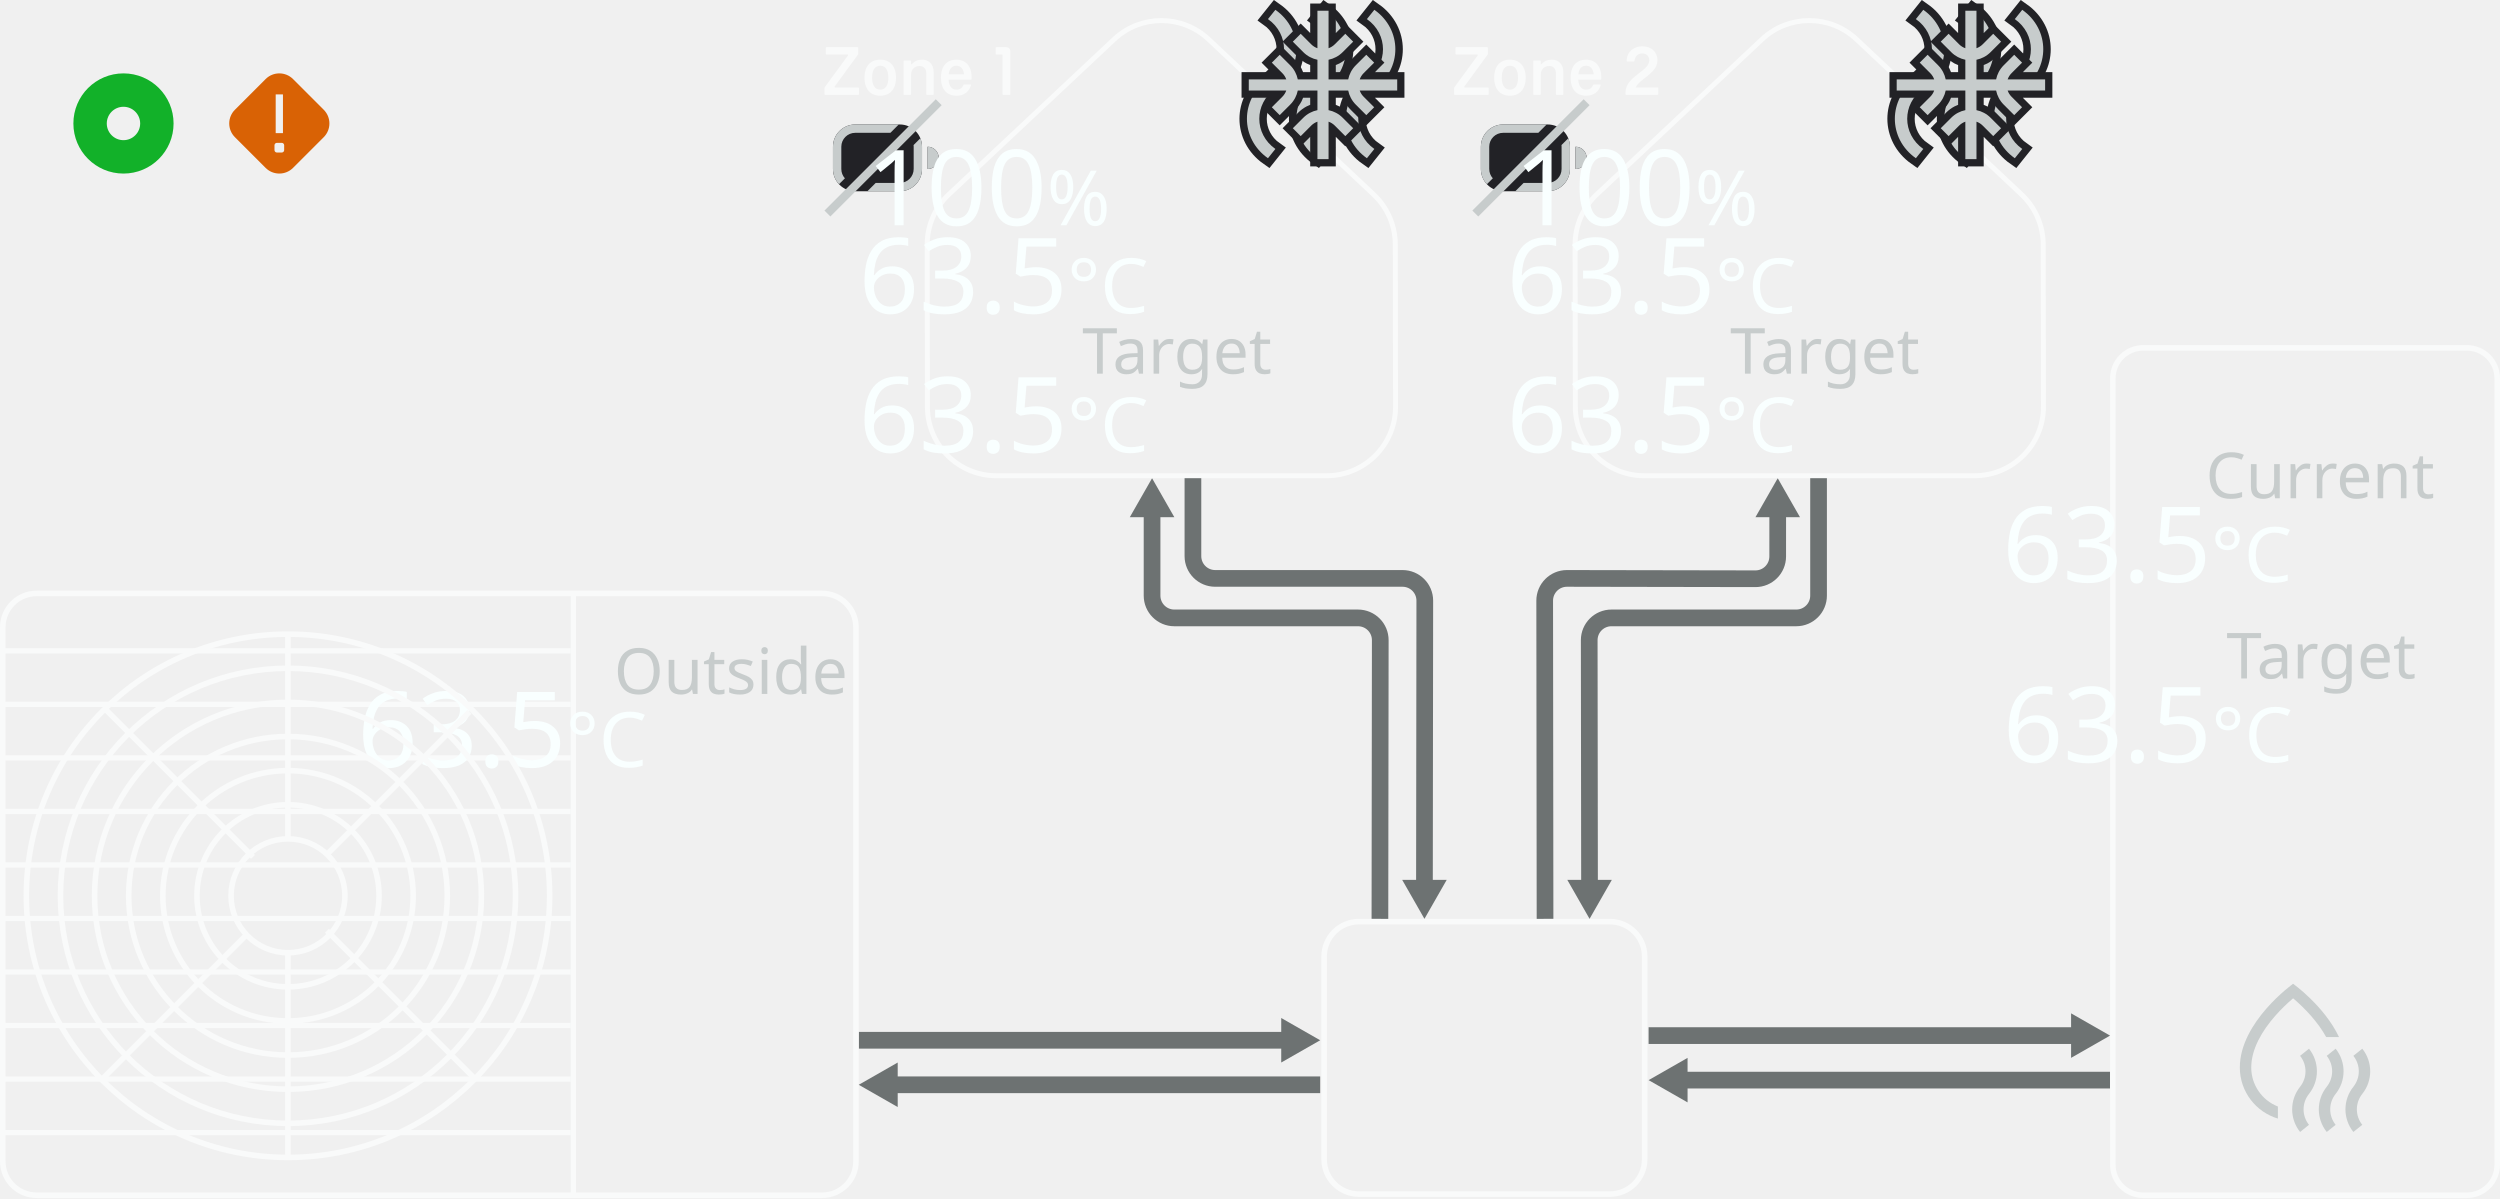
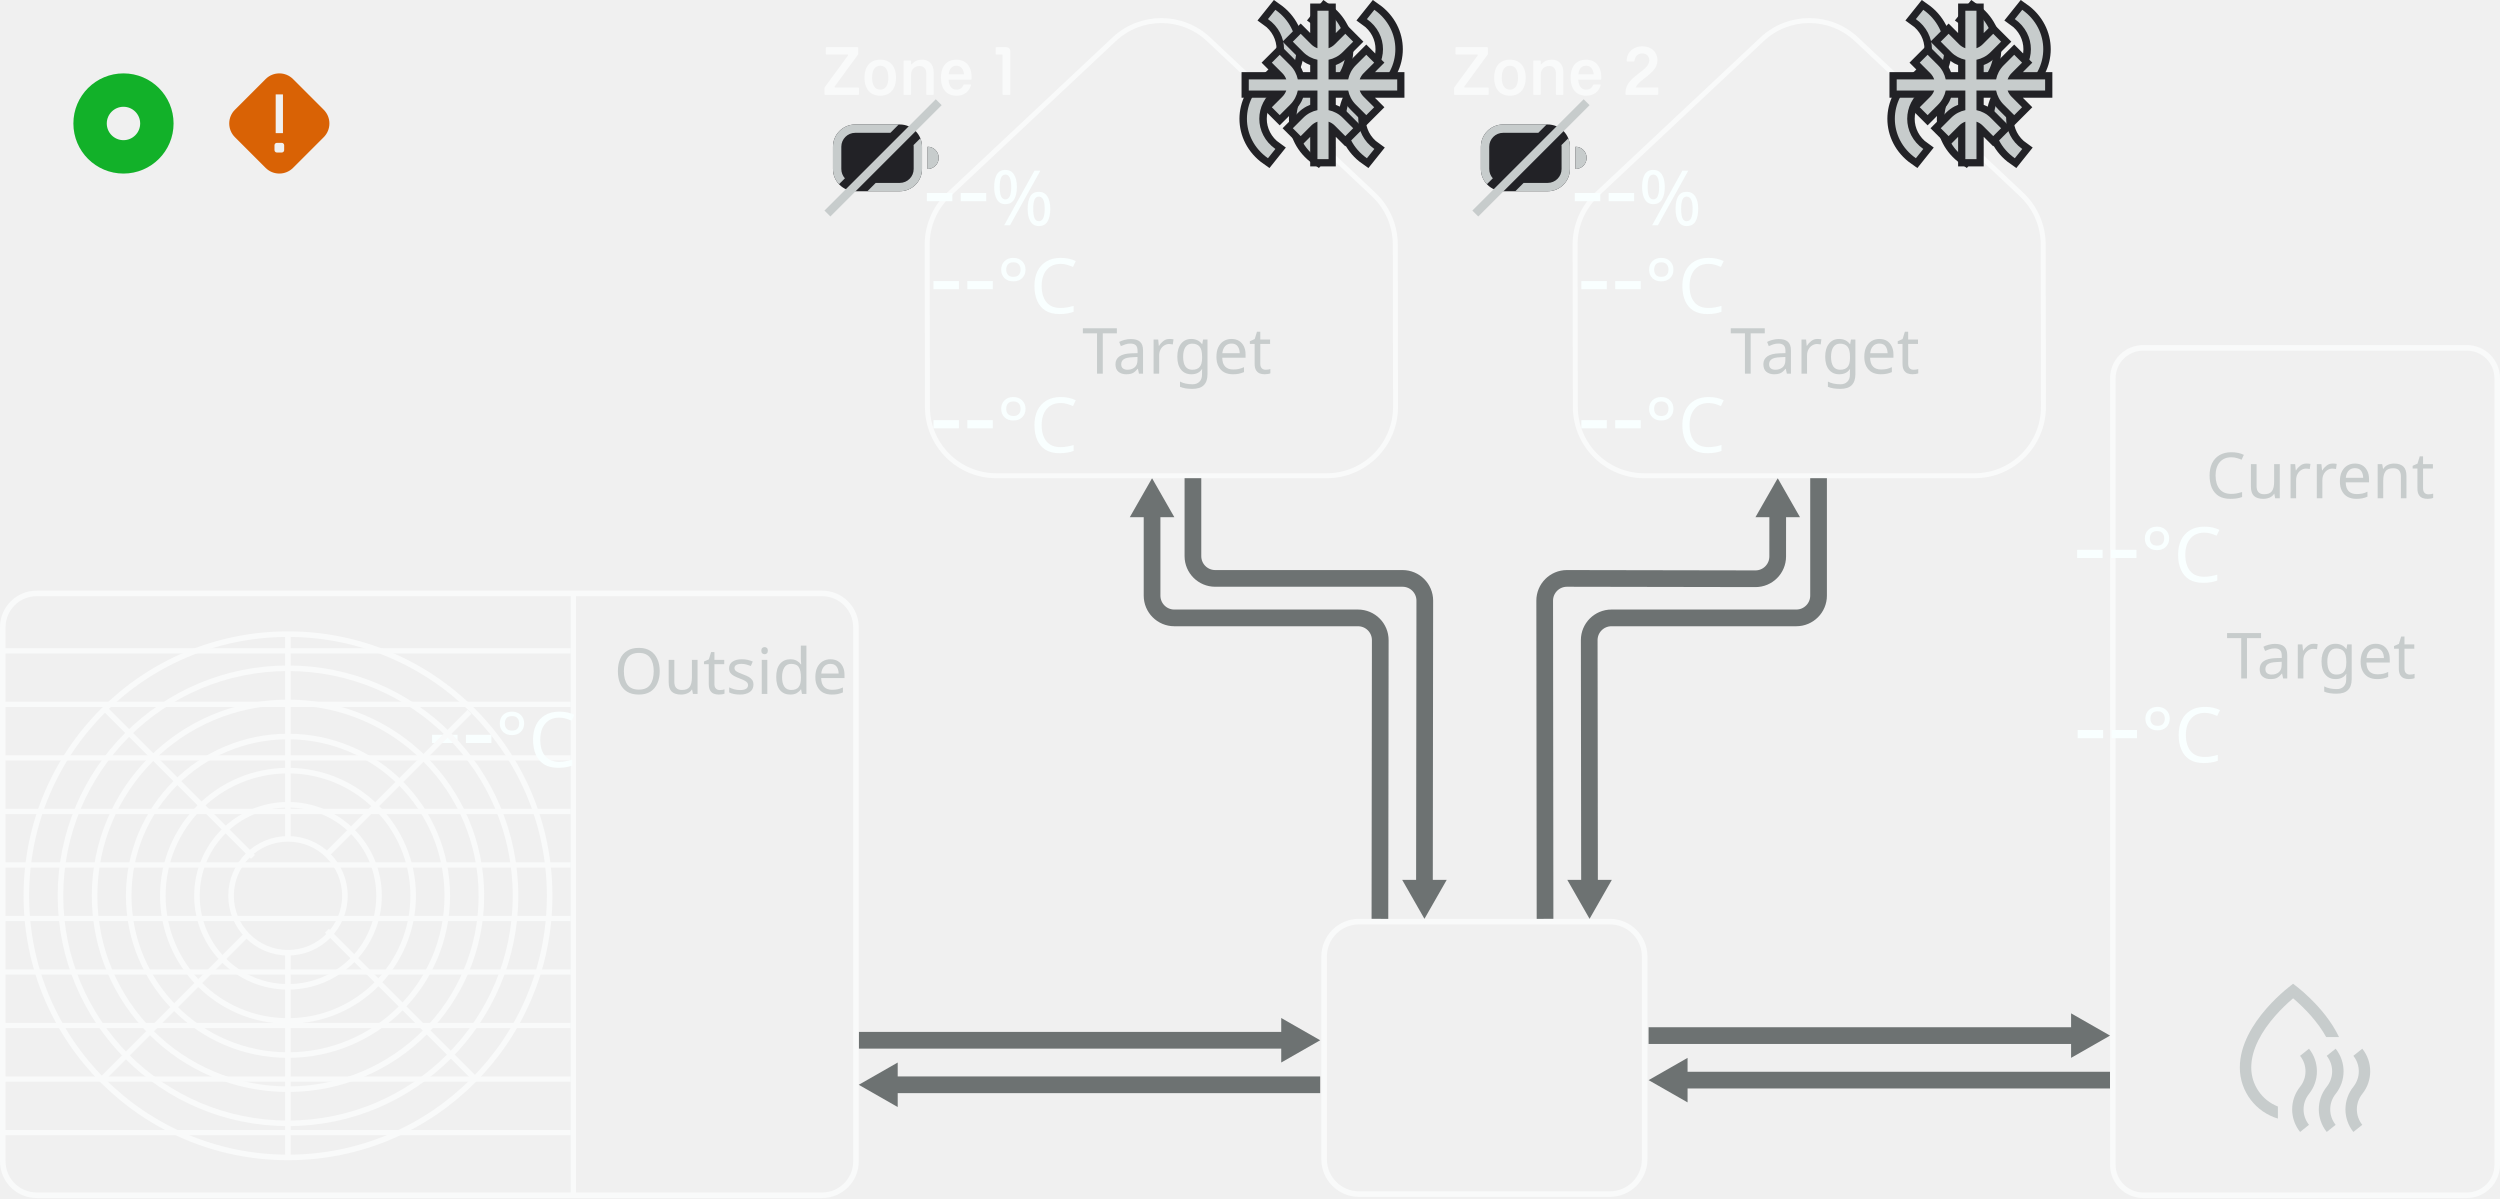
<svg xmlns="http://www.w3.org/2000/svg" xml:space="preserve" id="svg2281" version="1.1" fill="none" viewBox="0 0 449.158 215.243" height="215.243" width="449.158">
  <rect x="237.897" y="165.582" width="57.588" height="48.954" rx="6.263" stroke="#f9fafa" id="rect2171" style="stroke-width:1;stroke-dasharray:none" />
  <mask id="path-82-inside-1_2379_2885" fill="#ffffff">
    <path d="m 505.045,189.727 8.727,-5.038 v 10.077 z" id="path2195" />
    <path d="M 504.993,189.727 499.954,181 h 10.078 z" id="path2197" />
    <path d="m 504.993,189.727 5.039,8.728 h -10.077 z" id="path2199" />
  </mask>
  <mask id="path-88-inside-2_2379_2885" fill="#ffffff">
    <path d="m 660.045,189.727 8.727,-5.038 v 10.077 z" id="path2214" />
    <path d="M 659.993,189.727 654.954,181 h 10.078 z" id="path2216" />
    <path d="m 659.993,189.727 5.039,8.728 h -10.077 z" id="path2218" />
  </mask>
  <defs id="defs2279" />
  <g id="g9968">
    <path d="m 247.921,165.08 0.062,-50.066 c 0.003,-2.209 -1.791,-4 -4,-4 h -33 c -2.209,0 -4,-1.79 -4,-4 V 92.259" stroke="#b63a3a" stroke-width="3" id="path2031-4-3" style="stroke:#6d7272;stroke-opacity:1" />
    <path d="m 206.984,85.918 4,7 h -8 z" fill="#b63a3a" id="path2103-2-4" style="fill:#6d7272;fill-opacity:1" />
  </g>
  <g id="g9980">
    <path d="m 319.391,91.928 -0.004,8.052 c -10e-4,2.209 -1.791,4.004 -4,4 l -33.863,-0.062 c -2.209,-0.004 -4.002,1.791 -4,4 l 0.062,57.162" stroke="#eb7f00" stroke-width="3" id="path2033-8-6-4" style="stroke:#6d7272;stroke-opacity:1" />
    <path d="m 319.391,85.918 4,7 h -8 z" fill="#b63a3a" id="path2103-2-4-2" style="fill:#6d7272;fill-opacity:1" />
  </g>
  <g id="g9960">
    <path d="m 237.189,186.897 -7,4 v -8 z" fill="#b63a3a" id="path2103-2" style="stroke:none;fill:#6d7272;fill-opacity:1" />
    <path d="m 154.285,186.897 h 76.18" stroke="#b63a3a" stroke-width="3.005" id="path2031-1" style="stroke:#6d7272;stroke-opacity:1" />
  </g>
  <g id="g9984">
    <path d="m 379.097,186.059 -7,4 v -8 z" fill="#b63a3a" id="path2103-2-6" style="fill:#6d7272;fill-opacity:1" />
    <path d="m 296.193,186.059 h 76.18" stroke="#b63a3a" stroke-width="3.005" id="path2031-1-5" style="stroke:#6d7272;stroke-opacity:1" />
  </g>
  <g id="g9988">
    <path d="m 379.097,194.059 h -76.404" stroke="#eb7f00" stroke-width="3" id="path2033-2-8" style="stroke:#6d7272;stroke-opacity:1" />
    <path d="m 296.193,194.059 7,-4 v 8 z" fill="#eb7f00" id="path2099-7-6" style="fill:#6d7272;fill-opacity:1" />
  </g>
  <g id="g9891">
    <rect x="379.597" y="62.498" width="69.061" height="152.245" rx="5.462" stroke="#f9fafa" id="rect2109-1" style="stroke-width:1;stroke-dasharray:none" />
    <g style="fill:#c7cccc;fill-opacity:1;stroke-width:1;stroke-dasharray:none" id="g11642-0" transform="matrix(1.367733,0,0,1.367733,395.5758,172.6416)">
      <path d="M 16.343,10 C 15.798,9.011 15.106,8.078 14.371,7.238 13.555,6.305 12.735,5.543 12.118,5.014 12.077,4.979 12.038,4.946 12,4.914 11.962,4.946 11.923,4.979 11.882,5.014 11.265,5.543 10.445,6.305 9.629,7.238 7.951,9.155 6.5,11.555 6.5,14 c 0,2.332 1.451,4.325 3.5,5.125 v 1.585 C 7.109,19.85 5,17.171 5,14 5,8 12,3 12,3 c 0,0 4.105,2.932 6.028,7 z" fill="#222226" id="path11624-8" style="fill:#c7cccc;fill-opacity:1;stroke-width:1;stroke-dasharray:none" />
      <path fill-rule="evenodd" clip-rule="evenodd" d="m 17.586,17.468 c -0.95,1.188 -0.95,2.875 0,4.063 l -1.171,0.937 c -1.388,-1.736 -1.388,-4.202 0,-5.937 0.95,-1.188 0.95,-2.875 0,-4.063 l 1.171,-0.937 c 1.388,1.736 1.388,4.202 0,5.937 z" fill="#222226" id="path11626-7" style="fill:#c7cccc;fill-opacity:1;stroke-width:1;stroke-dasharray:none" />
      <path fill-rule="evenodd" clip-rule="evenodd" d="m 21.086,17.468 c -0.95,1.188 -0.95,2.875 0,4.063 l -1.171,0.937 c -1.388,-1.736 -1.388,-4.202 0,-5.937 0.95,-1.188 0.95,-2.875 0,-4.063 l 1.171,-0.937 c 1.388,1.736 1.388,4.202 0,5.937 z" fill="#222226" id="path11628-3" style="fill:#c7cccc;fill-opacity:1;stroke-width:1;stroke-dasharray:none" />
      <path fill-rule="evenodd" clip-rule="evenodd" d="m 14.086,17.468 c -0.95,1.188 -0.95,2.875 0,4.063 l -1.171,0.937 c -1.388,-1.736 -1.388,-4.202 0,-5.937 0.95,-1.188 0.95,-2.875 0,-4.063 l 1.171,-0.937 c 1.388,1.736 1.388,4.202 0,5.937 z" fill="#222226" id="path11630-4" style="fill:#c7cccc;fill-opacity:1;stroke-width:1;stroke-dasharray:none" />
    </g>
    <text xml:space="preserve" style="font-size:18.897px;font-family:Calibri;-inkscape-font-specification:Calibri;fill:#f9ffff;fill-opacity:1;stroke:none;stroke-width:0.644;stroke-opacity:0.547" x="413.14" y="104.576" id="text2409">
-       <tspan id="tspan2407" x="415.276" y="104.576" style="text-align:center;text-anchor:middle;fill:#f9ffff;fill-opacity:1;stroke-width:0.644">63.5<tspan style="font-size:13.743px;text-align:center;text-anchor:middle;fill:#f9ffff;fill-opacity:1;stroke-width:0.644" id="tspan4379">°C</tspan>
+       <tspan id="tspan2407" x="415.276" y="104.576" style="text-align:center;text-anchor:middle;fill:#f9ffff;fill-opacity:1;stroke-width:0.644">--<tspan style="font-size:13.743px;text-align:center;text-anchor:middle;fill:#f9ffff;fill-opacity:1;stroke-width:0.644" id="tspan4379">°C</tspan>
      </tspan>
    </text>
    <text xml:space="preserve" style="font-size:11.425px;font-family:Calibri;-inkscape-font-specification:Calibri;fill:#c7cccc;fill-opacity:1;stroke:none;stroke-width:0.575;stroke-opacity:0.547" x="396.277" y="89.519" id="text2409-5">
      <tspan id="tspan2407-6" x="396.277" y="89.519" style="font-size:11.425px;fill:#c7cccc;fill-opacity:1;stroke-width:0.575">Current</tspan>
    </text>
    <text xml:space="preserve" style="font-size:18.897px;font-family:Calibri;-inkscape-font-specification:Calibri;fill:#f9ffff;fill-opacity:1;stroke:none;stroke-width:0.644;stroke-opacity:0.547" x="413.241" y="136.953" id="text2409-50">
-       <tspan id="tspan2407-0" x="415.377" y="136.953" style="text-align:center;text-anchor:middle;fill:#f9ffff;fill-opacity:1;stroke-width:0.644">63.5<tspan style="font-size:13.743px;text-align:center;text-anchor:middle;fill:#f9ffff;fill-opacity:1;stroke-width:0.644" id="tspan4379-5">°C</tspan>
+       <tspan id="tspan2407-0" x="415.377" y="136.953" style="text-align:center;text-anchor:middle;fill:#f9ffff;fill-opacity:1;stroke-width:0.644">--<tspan style="font-size:13.743px;text-align:center;text-anchor:middle;fill:#f9ffff;fill-opacity:1;stroke-width:0.644" id="tspan4379-5">°C</tspan>
      </tspan>
    </text>
    <text xml:space="preserve" style="font-size:11.425px;font-family:Calibri;-inkscape-font-specification:Calibri;fill:#c7cccc;fill-opacity:1;stroke:none;stroke-width:0.575;stroke-opacity:0.547" x="400.013" y="121.895" id="text2409-5-1">
      <tspan id="tspan2407-6-7" x="400.013" y="121.895" style="font-size:11.425px;fill:#c7cccc;fill-opacity:1;stroke-width:0.575">Target</tspan>
    </text>
  </g>
  <g id="g9595">
    <path d="m 148.244,17.041 c -0.084,0 -0.12,-0.036 -0.12,-0.12 v -1.092 c 0,-0.06 0.012,-0.096 0.048,-0.156 l 4.176,-5.7 c 0.06,-0.084 0.024,-0.18 -0.084,-0.18 h -3.768 c -0.084,0 -0.132,-0.048 -0.132,-0.132 v -1.068 c 0,-0.084 0.048,-0.12 0.132,-0.12 h 5.556 c 0.084,0 0.132,0.036 0.132,0.12 v 1.092 c 0,0.06 -0.012,0.096 -0.06,0.156 l -4.164,5.7 c -0.06,0.084 -0.012,0.18 0.084,0.18 h 4.152 c 0.084,0 0.132,0.048 0.132,0.132 v 1.068 c 0,0.084 -0.048,0.12 -0.132,0.12 z m 9.906,0.156 c -1.704,0 -2.832,-1.116 -2.832,-3.24 0,-2.124 1.128,-3.24 2.832,-3.24 1.68,0 2.832,1.116 2.832,3.24 0,2.124 -1.152,3.24 -2.832,3.24 z m -1.464,-3.24 c 0,1.404 0.54,2.148 1.464,2.148 0.924,0 1.452,-0.744 1.452,-2.148 0,-1.416 -0.528,-2.148 -1.452,-2.148 -0.924,0 -1.464,0.732 -1.464,2.148 z m 5.768,3.084 c -0.072,0 -0.108,-0.036 -0.108,-0.12 v -5.94 c 0,-0.072 0.036,-0.108 0.108,-0.108 h 1.104 c 0.084,0 0.132,0.036 0.132,0.108 v 0.504 c 0,0.072 0.084,0.108 0.156,0.024 0.444,-0.516 1.068,-0.792 1.824,-0.792 1.14,0 2.076,0.732 2.076,2.28 v 3.924 c 0,0.084 -0.036,0.12 -0.108,0.12 h -1.116 c -0.06,0 -0.108,-0.036 -0.108,-0.12 v -3.732 c 0,-0.912 -0.516,-1.332 -1.236,-1.332 -0.804,0 -1.488,0.588 -1.488,1.512 v 3.552 c 0,0.084 -0.048,0.12 -0.132,0.12 z m 9.383,0.156 c -1.668,0 -2.784,-1.092 -2.784,-3.24 0,-2.16 1.116,-3.24 2.796,-3.24 1.404,0 2.82,0.9 2.712,3.468 0,0.084 -0.036,0.132 -0.12,0.132 h -4.02 c 0.084,1.188 0.576,1.788 1.428,1.788 0.696,0 1.056,-0.372 1.236,-0.816 0.024,-0.072 0.072,-0.108 0.144,-0.108 h 1.116 c 0.084,0 0.132,0.048 0.108,0.12 -0.324,1.104 -1.152,1.896 -2.616,1.896 z m -1.392,-3.84 h 2.76 c -0.12,-1.02 -0.612,-1.548 -1.356,-1.548 -0.804,0 -1.284,0.504 -1.404,1.548 z m 9.799,3.684 c -0.084,0 -0.12,-0.036 -0.12,-0.12 V 9.925 c 0,-0.084 -0.036,-0.132 -0.12,-0.132 h -0.984 c -0.084,0 -0.132,-0.048 -0.132,-0.132 v -1.068 c 0,-0.084 0.048,-0.12 0.132,-0.12 h 1.716 c 0.492,0 0.78,0.276 0.78,0.792 v 7.656 c 0,0.084 -0.048,0.12 -0.12,0.12 z" fill="#f9fafa" id="path2029" />
    <path style="fill:none;fill-opacity:1;stroke:#f9fafa;stroke-width:0.892;stroke-dasharray:none;stroke-opacity:1" d="m 250.728,73.072 -0.044,-29.136 c -0.005,-3.409 -1.416,-6.665 -3.9,-9.001 L 217.137,7.058 c -4.763,-4.478 -12.186,-4.482 -16.954,-0.008 L 170.489,34.914 c -2.499,2.344 -3.914,5.621 -3.909,9.047 l 0.045,29.149 c 0.011,6.83 5.551,12.362 12.381,12.362 h 59.341 c 6.845,0 12.392,-5.555 12.381,-12.4 z" id="path21454-0" />
    <g id="g30748" transform="translate(-481.8461,-72.6378)">
      <path style="fill:#222226;fill-opacity:1" d="m 20,14 c 1.105,0 2,-0.895 2,-2 0,-1.105 -0.895,-2 -2,-2 z" id="path8385-2-2-1-0-4" transform="translate(628.5,89.00003)" />
      <path style="fill:#222226;fill-opacity:1" d="M 7,6 C 4.791,6 3,7.791 3,10 v 4 c 0,2.209 1.791,4 4,4 h 8 c 2.209,0 4,-1.791 4,-4 V 10 C 19,7.791 17.209,6 15,6 Z m 8,1.5 H 7 C 5.619,7.5 4.5,8.619 4.5,10 v 4 c 0,1.381 1.119,2.5 2.5,2.5 h 8 c 1.381,0 2.5,-1.119 2.5,-2.5 V 10 C 17.5,8.619 16.381,7.5 15,7.5 Z" id="path8383-2-5-3-7-8" transform="translate(628.5,89.00003)" />
      <path d="M 637.682,107 H 643.5 c 2.209,0 4,-1.791 4,-4 v -4 c 0,-0.538 -0.106,-1.051 -0.299,-1.519 l -1.219,1.219 C 645.994,98.798 646,98.898 646,99 v 4 c 0,1.381 -1.119,2.5 -2.5,2.5 h -4.318 z" fill="#222226" id="path8521-8" style="fill:#c7cccc;fill-opacity:1" />
      <path d="m 641.818,96.5 h -6.318 c -1.381,0 -2.5,1.119 -2.5,2.5 v 4 c 0,0.644 0.244,1.231 0.644,1.674 l -1.062,1.062 c -0.671,-0.715 -1.082,-1.678 -1.082,-2.736 v -4 c 0,-2.209 1.791,-4 4,-4 h 7.818 z" fill="#222226" id="path8523-8" style="fill:#c7cccc;fill-opacity:1" />
      <path d="m 650.5,101 c 0,1.105 -0.895,2 -2,2 v -4 c 1.105,0 2,0.895 2,2 z" fill="#222226" id="path8525-7" style="fill:#c7cccc;fill-opacity:1" />
      <path fill-rule="evenodd" clip-rule="evenodd" d="m 629.97,110.47 20,-20 1.061,1.061 -20,20 z" fill="#222226" id="path8527-2" style="fill:#c7cccc;fill-opacity:1" />
    </g>
    <text xml:space="preserve" style="font-size:18.897px;font-family:Calibri;-inkscape-font-specification:Calibri;fill:#f9ffff;fill-opacity:1;stroke:none;stroke-width:0.644;stroke-opacity:0.547" x="207.667" y="81.285" id="text2409-1">
-       <tspan id="tspan2407-7" x="209.803" y="81.285" style="text-align:center;text-anchor:middle;fill:#f9ffff;fill-opacity:1;stroke-width:0.644">63.5<tspan style="font-size:13.743px;text-align:center;text-anchor:middle;fill:#f9ffff;fill-opacity:1;stroke-width:0.644" id="tspan4379-4">°C</tspan>
+       <tspan id="tspan2407-7" x="209.803" y="81.285" style="text-align:center;text-anchor:middle;fill:#f9ffff;fill-opacity:1;stroke-width:0.644">--<tspan style="font-size:13.743px;text-align:center;text-anchor:middle;fill:#f9ffff;fill-opacity:1;stroke-width:0.644" id="tspan4379-4">°C</tspan>
      </tspan>
    </text>
    <text xml:space="preserve" style="font-size:18.897px;font-family:Calibri;-inkscape-font-specification:Calibri;fill:#f9ffff;fill-opacity:1;stroke:none;stroke-width:0.644;stroke-opacity:0.547" x="207.667" y="56.287" id="text2409-1-0">
-       <tspan id="tspan2407-7-7" x="209.803" y="56.287" style="text-align:center;text-anchor:middle;fill:#f9ffff;fill-opacity:1;stroke-width:0.644">63.5<tspan style="font-size:13.743px;text-align:center;text-anchor:middle;fill:#f9ffff;fill-opacity:1;stroke-width:0.644" id="tspan4379-4-9">°C</tspan>
+       <tspan id="tspan2407-7-7" x="209.803" y="56.287" style="text-align:center;text-anchor:middle;fill:#f9ffff;fill-opacity:1;stroke-width:0.644">--<tspan style="font-size:13.743px;text-align:center;text-anchor:middle;fill:#f9ffff;fill-opacity:1;stroke-width:0.644" id="tspan4379-4-9">°C</tspan>
      </tspan>
    </text>
    <text xml:space="preserve" style="font-size:18.897px;font-family:Calibri;-inkscape-font-specification:Calibri;fill:#f9ffff;fill-opacity:1;stroke:none;stroke-width:0.644;stroke-opacity:0.547" x="207.049" y="40.477" id="text2409-1-6">
-       <tspan id="tspan2407-7-0" x="207.049" y="40.477" style="text-align:center;text-anchor:middle;fill:#f9ffff;fill-opacity:1;stroke-width:0.644">100<tspan style="font-size:13.743px;text-align:center;text-anchor:middle" id="tspan5809">%</tspan>
+       <tspan id="tspan2407-7-0" x="207.049" y="40.477" style="text-align:center;text-anchor:middle;fill:#f9ffff;fill-opacity:1;stroke-width:0.644">--<tspan style="font-size:13.743px;text-align:center;text-anchor:middle" id="tspan5809">%</tspan>
      </tspan>
    </text>
    <text xml:space="preserve" style="font-size:11.425px;font-family:Calibri;-inkscape-font-specification:Calibri;fill:#c7cccc;fill-opacity:1;stroke:none;stroke-width:0.575;stroke-opacity:0.547" x="194.44" y="67.133" id="text2409-5-9">
      <tspan id="tspan2407-6-9" x="194.44" y="67.133" style="font-size:11.425px;fill:#c7cccc;fill-opacity:1;stroke-width:0.575">Target</tspan>
    </text>
    <g style="display:inline;fill:#c7cccc;fill-opacity:1;stroke:#222226;stroke-width:1.813;stroke-dasharray:none;stroke-opacity:1;paint-order:stroke fill markers" id="g6363-5-3-4" transform="matrix(1.481479,0,0,1.38889,219.5833,-1.570976)">
      <path fill-rule="evenodd" clip-rule="evenodd" d="m 18.45,12.6 c -2.6,1.95 -2.6,5.85 0,7.8 l -0.9,1.2 c -3.4,-2.55 -3.4,-7.65 0,-10.2 2.6,-1.95 2.6,-5.85 0,-7.8 l 0.9,-1.2 c 3.4,2.55 3.4,7.65 0,10.2 z" fill="#222226" id="path6348-3-7-9" style="fill:#c7cccc;fill-opacity:1;stroke:#222226;stroke-width:1.813;stroke-dasharray:none;stroke-opacity:1;paint-order:stroke fill markers" />
      <path fill-rule="evenodd" clip-rule="evenodd" d="m 12.45,12.6 c -2.6,1.95 -2.6,5.85 0,7.8 l -0.9,1.2 c -3.4,-2.55 -3.4,-7.65 0,-10.2 2.6,-1.95 2.6,-5.85 0,-7.8 l 0.9,-1.2 c 3.4,2.55 3.4,7.65 0,10.2 z" fill="#222226" id="path6350-8-5-1" style="fill:#c7cccc;fill-opacity:1;stroke:#222226;stroke-width:1.813;stroke-dasharray:none;stroke-opacity:1;paint-order:stroke fill markers" />
      <path fill-rule="evenodd" clip-rule="evenodd" d="m 6.45,12.6 c -2.6,1.95 -2.6,5.85 0,7.8 l -0.9,1.2 c -3.4,-2.55 -3.4,-7.65 0,-10.2 2.6,-1.95 2.6,-5.85 0,-7.8 l 0.9,-1.2 c 3.4,2.55 3.4,7.65 0,10.2 z" fill="#222226" id="path6352-3-0-2" style="fill:#c7cccc;fill-opacity:1;stroke:#222226;stroke-width:1.813;stroke-dasharray:none;stroke-opacity:1;paint-order:stroke fill markers" />
    </g>
    <g id="g9598">
      <path d="m 236.694,16.262 v 3.528 c -0.929,0.189 -1.815,0.643 -2.535,1.364 l -1.886,1.886 1.414,1.414 1.886,-1.886 c 0.328,-0.328 0.712,-0.563 1.121,-0.708 v 6.734 h 2 v -6.734 c 0.409,0.144 0.794,0.38 1.121,0.708 l 1.886,1.886 1.414,-1.414 -1.886,-1.886 c -0.721,-0.721 -1.607,-1.175 -2.536,-1.364 v -3.528 h 3.529 c 0.189,0.929 0.643,1.815 1.364,2.535 l 1.886,1.886 1.414,-1.414 -1.886,-1.886 c -0.327,-0.327 -0.563,-0.712 -0.708,-1.121 h 6.734 v -2 h -6.734 c 0.144,-0.409 0.38,-0.794 0.708,-1.121 l 1.886,-1.886 -1.414,-1.414 -1.886,1.886 c -0.721,0.721 -1.175,1.607 -1.364,2.536 h -3.529 v -3.529 c 0.929,-0.189 1.815,-0.643 2.535,-1.364 l 1.886,-1.886 -1.414,-1.414 -1.886,1.886 c -0.327,0.327 -0.712,0.563 -1.121,0.708 v -6.734 h -2 v 6.735 c -0.409,-0.144 -0.794,-0.38 -1.121,-0.708 l -1.886,-1.886 -1.414,1.414 1.886,1.886 c 0.721,0.721 1.607,1.175 2.536,1.364 v 3.529 h -3.529 c -0.189,-0.929 -0.643,-1.815 -1.364,-2.536 l -1.886,-1.886 -1.414,1.414 1.886,1.886 c 0.328,0.328 0.563,0.712 0.708,1.121 h -6.734 v 2 h 6.734 c -0.144,0.409 -0.38,0.794 -0.708,1.121 l -1.886,1.886 1.414,1.414 1.886,-1.886 c 0.721,-0.721 1.175,-1.606 1.364,-2.535 z" fill="#f9fafa" id="path6223-5-9-2" style="display:inline;fill:#c7cccc;fill-opacity:1;stroke:#222226;stroke-width:2.6;stroke-dasharray:none;stroke-opacity:1;paint-order:stroke fill markers" />
    </g>
  </g>
  <g id="g9936">
    <g id="g9952">
      <rect x="0.5" y="106.615" width="153.285" height="108.128" rx="6.085" stroke="#f9fafa" id="rect2113" />
      <line x1="0" y1="116.934" x2="102.543" y2="116.934" stroke="#f9fafa" stroke-width="0.941" id="line2115" />
      <line x1="0" y1="126.55" x2="102.543" y2="126.55" stroke="#f9fafa" stroke-width="0.941" id="line2117" />
      <line x1="0" y1="136.167" x2="102.543" y2="136.167" stroke="#f9fafa" stroke-width="0.941" id="line2119" />
      <line x1="0" y1="145.784" x2="102.543" y2="145.784" stroke="#f9fafa" stroke-width="0.941" id="line2121" />
      <line x1="0" y1="155.4" x2="102.543" y2="155.4" stroke="#f9fafa" stroke-width="0.941" id="line2123" />
      <line x1="0" y1="165.017" x2="102.543" y2="165.017" stroke="#f9fafa" stroke-width="0.941" id="line2125" />
      <line x1="0" y1="174.634" x2="102.543" y2="174.634" stroke="#f9fafa" stroke-width="0.941" id="line2127" />
      <line x1="0" y1="184.251" x2="102.543" y2="184.251" stroke="#f9fafa" stroke-width="0.941" id="line2129" />
      <line x1="0" y1="193.867" x2="102.543" y2="193.867" stroke="#f9fafa" stroke-width="0.941" id="line2131" />
      <line x1="0" y1="203.484" x2="102.543" y2="203.484" stroke="#f9fafa" stroke-width="0.941" id="line2133" />
      <line x1="103.013" y1="106.847" x2="103.013" y2="215.034" stroke="#f9fafa" stroke-width="0.941" id="line2135" />
    </g>
    <g id="g9567">
      <text xml:space="preserve" style="font-size:18.897px;font-family:Calibri;-inkscape-font-specification:Calibri;fill:#f9ffff;fill-opacity:1;stroke:none;stroke-width:0.644;stroke-opacity:0.547" x="127.412" y="137.81" id="text2409-50-3">
-         <tspan id="tspan2407-0-1" x="129.548" y="137.81" style="text-align:center;text-anchor:middle;fill:#f9ffff;fill-opacity:1;stroke-width:0.644">63.5<tspan style="font-size:13.743px;text-align:center;text-anchor:middle;fill:#f9ffff;fill-opacity:1;stroke-width:0.644" id="tspan4379-5-4">°C</tspan>
+         <tspan id="tspan2407-0-1" x="129.548" y="137.81" style="text-align:center;text-anchor:middle;fill:#f9ffff;fill-opacity:1;stroke-width:0.644">--<tspan style="font-size:13.743px;text-align:center;text-anchor:middle;fill:#f9ffff;fill-opacity:1;stroke-width:0.644" id="tspan4379-5-4">°C</tspan>
        </tspan>
      </text>
      <text xml:space="preserve" style="font-size:11.425px;font-family:Calibri;-inkscape-font-specification:Calibri;fill:#c7cccc;fill-opacity:1;stroke:none;stroke-width:0.575;stroke-opacity:0.547" x="110.31" y="124.683" id="text2409-5-0">
        <tspan id="tspan2407-6-3" x="110.31" y="124.683" style="font-size:11.425px;fill:#c7cccc;fill-opacity:1;stroke-width:0.575">Outside</tspan>
        <tspan x="110.31" y="138.965" style="font-size:11.425px;fill:#c7cccc;fill-opacity:1;stroke-width:0.575" id="tspan14032" />
      </text>
    </g>
    <g id="g949">
      <path id="circle2137" style="stroke:#f9fafa" d="m 61.969,160.941 a 10.228,10.228 0 0 1 -10.228,10.228 10.228,10.228 0 0 1 -10.228,-10.228 10.228,10.228 0 0 1 10.228,-10.228 10.228,10.228 0 0 1 10.228,10.228 z" />
      <path id="circle2139" style="stroke:#f9fafa" d="m 68.1,160.941 a 16.358,16.358 0 0 1 -16.358,16.358 16.358,16.358 0 0 1 -16.358,-16.358 16.358,16.358 0 0 1 16.358,-16.358 16.358,16.358 0 0 1 16.358,16.358 z" />
      <path id="circle2141" style="stroke:#f9fafa" d="m 74.23,160.941 a 22.488,22.488 0 0 1 -22.488,22.488 22.488,22.488 0 0 1 -22.488,-22.488 22.488,22.488 0 0 1 22.488,-22.488 22.488,22.488 0 0 1 22.488,22.488 z" />
      <path id="circle2143" style="stroke:#f9fafa" d="m 80.36,160.941 a 28.618,28.618 0 0 1 -28.618,28.618 28.618,28.618 0 0 1 -28.618,-28.618 28.618,28.618 0 0 1 28.618,-28.618 28.618,28.618 0 0 1 28.618,28.618 z" />
      <path id="circle2145" style="stroke:#f9fafa" d="M 86.49,160.941 A 34.748,34.748 0 0 1 51.742,195.689 34.748,34.748 0 0 1 16.993,160.941 a 34.748,34.748 0 0 1 34.748,-34.748 34.748,34.748 0 0 1 34.748,34.748 z" />
      <path id="circle2147" style="stroke:#f9fafa" d="m 92.62,160.941 a 40.878,40.878 0 0 1 -40.878,40.878 40.878,40.878 0 0 1 -40.878,-40.878 40.878,40.878 0 0 1 40.878,-40.878 40.878,40.878 0 0 1 40.878,40.878 z" />
      <path id="circle2149" style="stroke:#f9fafa" d="M 98.75,160.941 A 47.008,47.008 0 0 1 51.742,207.949 47.008,47.008 0 0 1 4.733,160.941 a 47.008,47.008 0 0 1 47.008,-47.008 47.008,47.008 0 0 1 47.009,47.008 z" />
      <path id="line2151" style="stroke:#f9fafa" d="m 51.731,113.943 v 36.781" />
      <path id="line2153" style="stroke:#f9fafa" d="m 51.731,171.158 v 36.78" />
      <path id="line2155" style="stroke:#f9fafa" d="m 58.736,167.228 26.564,26.564" />
      <path id="line2157" style="stroke:#f9fafa" d="m 18.89,127.382 26.564,26.564" />
      <path id="line2159" style="stroke:#f9fafa" d="M 17.939,194.303 44.503,167.739" />
      <path id="line2161" style="stroke:#f9fafa" d="M 58.806,153.435 84.349,127.893" />
    </g>
  </g>
  <g id="g9964">
    <path d="M 237.189,194.897 H 160.785" stroke="#eb7f00" stroke-width="3" id="path2033-2" style="stroke:#6d7272;stroke-opacity:1" />
    <path d="m 154.285,194.897 7,-4 v 8 z" fill="#eb7f00" id="path2099-7" style="fill:#6d7272;fill-opacity:1" />
  </g>
  <g id="g9559">
    <path d="m 261.374,17.041 c -0.084,0 -0.12,-0.036 -0.12,-0.12 v -1.092 c 0,-0.06 0.012,-0.096 0.048,-0.156 l 4.176,-5.7 c 0.06,-0.084 0.024,-0.18 -0.084,-0.18 h -3.768 c -0.084,0 -0.132,-0.048 -0.132,-0.132 v -1.068 c 0,-0.084 0.048,-0.12 0.132,-0.12 h 5.556 c 0.084,0 0.132,0.036 0.132,0.12 v 1.092 c 0,0.06 -0.012,0.096 -0.06,0.156 l -4.164,5.7 c -0.06,0.084 -0.012,0.18 0.084,0.18 h 4.152 c 0.084,0 0.132,0.048 0.132,0.132 v 1.068 c 0,0.084 -0.048,0.12 -0.132,0.12 z m 9.906,0.156 c -1.704,0 -2.832,-1.116 -2.832,-3.24 0,-2.124 1.128,-3.24 2.832,-3.24 1.68,0 2.832,1.116 2.832,3.24 0,2.124 -1.152,3.24 -2.832,3.24 z m -1.464,-3.24 c 0,1.404 0.54,2.148 1.464,2.148 0.924,0 1.452,-0.744 1.452,-2.148 0,-1.416 -0.528,-2.148 -1.452,-2.148 -0.924,0 -1.464,0.732 -1.464,2.148 z m 5.768,3.084 c -0.072,0 -0.108,-0.036 -0.108,-0.12 v -5.94 c 0,-0.072 0.036,-0.108 0.108,-0.108 h 1.104 c 0.084,0 0.132,0.036 0.132,0.108 v 0.504 c 0,0.072 0.084,0.108 0.156,0.024 0.444,-0.516 1.068,-0.792 1.824,-0.792 1.14,0 2.076,0.732 2.076,2.28 v 3.924 c 0,0.084 -0.036,0.12 -0.108,0.12 h -1.116 c -0.06,0 -0.108,-0.036 -0.108,-0.12 v -3.732 c 0,-0.912 -0.516,-1.332 -1.236,-1.332 -0.804,0 -1.488,0.588 -1.488,1.512 v 3.552 c 0,0.084 -0.048,0.12 -0.132,0.12 z m 9.382,0.156 c -1.668,0 -2.784,-1.092 -2.784,-3.24 0,-2.16 1.116,-3.24 2.796,-3.24 1.404,0 2.82,0.9 2.712,3.468 0,0.084 -0.036,0.132 -0.12,0.132 h -4.02 c 0.084,1.188 0.576,1.788 1.428,1.788 0.696,0 1.056,-0.372 1.236,-0.816 0.024,-0.072 0.072,-0.108 0.144,-0.108 h 1.116 c 0.084,0 0.132,0.048 0.108,0.12 -0.324,1.104 -1.152,1.896 -2.616,1.896 z m -1.392,-3.84 h 2.76 c -0.12,-1.02 -0.612,-1.548 -1.356,-1.548 -0.804,0 -1.284,0.504 -1.404,1.548 z m 8.587,3.684 c -0.084,0 -0.12,-0.036 -0.12,-0.12 v -0.252 c 0,-1.572 1.164,-2.532 2.244,-3.372 0.972,-0.768 2.028,-1.452 2.028,-2.448 0,-0.78 -0.528,-1.248 -1.272,-1.248 -0.804,0 -1.32,0.576 -1.38,1.332 -0.012,0.084 -0.06,0.12 -0.132,0.12 h -1.152 c -0.084,0 -0.132,-0.036 -0.132,-0.12 0.012,-1.572 1.248,-2.616 2.82,-2.616 1.584,0 2.712,0.984 2.712,2.496 0,1.068 -0.576,1.776 -1.368,2.484 -0.996,0.888 -2.148,1.512 -2.52,2.412 h 3.912 c 0.084,0 0.132,0.048 0.132,0.132 v 1.08 c 0,0.084 -0.048,0.12 -0.132,0.12 z" fill="#f9fafa" id="path2027" />
    <path style="fill:none;fill-opacity:1;stroke:#f9fafa;stroke-width:0.892;stroke-dasharray:none;stroke-opacity:1" d="m 367.134,73.072 -0.044,-29.136 c -0.005,-3.409 -1.416,-6.665 -3.9,-9.001 L 333.542,7.058 c -4.763,-4.478 -12.186,-4.482 -16.954,-0.008 L 286.895,34.914 c -2.499,2.344 -3.914,5.621 -3.909,9.047 l 0.045,29.149 c 0.011,6.83 5.551,12.362 12.381,12.362 h 59.341 c 6.845,0 12.392,-5.555 12.381,-12.4 z" id="path21454-0-2" />
    <g id="g30748-2" transform="translate(-365.4409,-72.6378)" style="display:inline">
      <path style="fill:#222226;fill-opacity:1" d="m 20,14 c 1.105,0 2,-0.895 2,-2 0,-1.105 -0.895,-2 -2,-2 z" id="path8385-2-2-1-0-4-2" transform="translate(628.5,89.00003)" />
      <path style="fill:#222226;fill-opacity:1" d="M 7,6 C 4.791,6 3,7.791 3,10 v 4 c 0,2.209 1.791,4 4,4 h 8 c 2.209,0 4,-1.791 4,-4 V 10 C 19,7.791 17.209,6 15,6 Z m 8,1.5 H 7 C 5.619,7.5 4.5,8.619 4.5,10 v 4 c 0,1.381 1.119,2.5 2.5,2.5 h 8 c 1.381,0 2.5,-1.119 2.5,-2.5 V 10 C 17.5,8.619 16.381,7.5 15,7.5 Z" id="path8383-2-5-3-7-8-6" transform="translate(628.5,89.00003)" />
      <path d="M 637.682,107 H 643.5 c 2.209,0 4,-1.791 4,-4 v -4 c 0,-0.538 -0.106,-1.051 -0.299,-1.519 l -1.219,1.219 C 645.994,98.798 646,98.898 646,99 v 4 c 0,1.381 -1.119,2.5 -2.5,2.5 h -4.318 z" fill="#222226" id="path8521-8-6" style="fill:#c7cccc;fill-opacity:1" />
      <path d="m 641.818,96.5 h -6.318 c -1.381,0 -2.5,1.119 -2.5,2.5 v 4 c 0,0.644 0.244,1.231 0.644,1.674 l -1.062,1.062 c -0.671,-0.715 -1.082,-1.678 -1.082,-2.736 v -4 c 0,-2.209 1.791,-4 4,-4 h 7.818 z" fill="#222226" id="path8523-8-2" style="fill:#c7cccc;fill-opacity:1" />
      <path d="m 650.5,101 c 0,1.105 -0.895,2 -2,2 v -4 c 1.105,0 2,0.895 2,2 z" fill="#222226" id="path8525-7-6" style="fill:#c7cccc;fill-opacity:1" />
      <path fill-rule="evenodd" clip-rule="evenodd" d="m 629.97,110.47 20,-20 1.061,1.061 -20,20 z" fill="#222226" id="path8527-2-1" style="fill:#c7cccc;fill-opacity:1" />
    </g>
    <text xml:space="preserve" style="font-size:18.897px;font-family:Calibri;-inkscape-font-specification:Calibri;fill:#f9ffff;fill-opacity:1;stroke:none;stroke-width:0.644;stroke-opacity:0.547" x="324.072" y="81.285" id="text2409-1-7">
-       <tspan id="tspan2407-7-8" x="326.208" y="81.285" style="text-align:center;text-anchor:middle;fill:#f9ffff;fill-opacity:1;stroke-width:0.644">63.5<tspan style="font-size:13.743px;text-align:center;text-anchor:middle;fill:#f9ffff;fill-opacity:1;stroke-width:0.644" id="tspan4379-4-6">°C</tspan>
+       <tspan id="tspan2407-7-8" x="326.208" y="81.285" style="text-align:center;text-anchor:middle;fill:#f9ffff;fill-opacity:1;stroke-width:0.644">--<tspan style="font-size:13.743px;text-align:center;text-anchor:middle;fill:#f9ffff;fill-opacity:1;stroke-width:0.644" id="tspan4379-4-6">°C</tspan>
      </tspan>
    </text>
    <text xml:space="preserve" style="font-size:18.897px;font-family:Calibri;-inkscape-font-specification:Calibri;fill:#f9ffff;fill-opacity:1;stroke:none;stroke-width:0.644;stroke-opacity:0.547" x="324.072" y="56.287" id="text2409-1-0-8">
-       <tspan id="tspan2407-7-7-6" x="326.208" y="56.287" style="text-align:center;text-anchor:middle;fill:#f9ffff;fill-opacity:1;stroke-width:0.644">63.5<tspan style="font-size:13.743px;text-align:center;text-anchor:middle;fill:#f9ffff;fill-opacity:1;stroke-width:0.644" id="tspan4379-4-9-1">°C</tspan>
+       <tspan id="tspan2407-7-7-6" x="326.208" y="56.287" style="text-align:center;text-anchor:middle;fill:#f9ffff;fill-opacity:1;stroke-width:0.644">--<tspan style="font-size:13.743px;text-align:center;text-anchor:middle;fill:#f9ffff;fill-opacity:1;stroke-width:0.644" id="tspan4379-4-9-1">°C</tspan>
      </tspan>
    </text>
    <text xml:space="preserve" style="font-size:18.897px;font-family:Calibri;-inkscape-font-specification:Calibri;fill:#f9ffff;fill-opacity:1;stroke:none;stroke-width:0.644;stroke-opacity:0.547" x="323.454" y="40.477" id="text2409-1-6-8">
-       <tspan id="tspan2407-7-0-1" x="323.454" y="40.477" style="text-align:center;text-anchor:middle;fill:#f9ffff;fill-opacity:1;stroke-width:0.644">100<tspan style="font-size:13.743px;text-align:center;text-anchor:middle" id="tspan5809-3">%</tspan>
+       <tspan id="tspan2407-7-0-1" x="323.454" y="40.477" style="text-align:center;text-anchor:middle;fill:#f9ffff;fill-opacity:1;stroke-width:0.644">--<tspan style="font-size:13.743px;text-align:center;text-anchor:middle" id="tspan5809-3">%</tspan>
      </tspan>
    </text>
    <text xml:space="preserve" style="font-size:11.425px;font-family:Calibri;-inkscape-font-specification:Calibri;fill:#c7cccc;fill-opacity:1;stroke:none;stroke-width:0.575;stroke-opacity:0.547" x="310.845" y="67.133" id="text2409-5-9-7">
      <tspan id="tspan2407-6-9-5" x="310.845" y="67.133" style="font-size:11.425px;fill:#c7cccc;fill-opacity:1;stroke-width:0.575">Target</tspan>
    </text>
    <g style="display:inline;fill:#c7cccc;fill-opacity:1;stroke:#222226;stroke-width:1.813;stroke-dasharray:none;stroke-opacity:1;paint-order:stroke fill markers" id="g6363-5-3-4-4" transform="matrix(1.481479,0,0,1.38889,335.9885,-1.570984)">
      <path fill-rule="evenodd" clip-rule="evenodd" d="m 18.45,12.6 c -2.6,1.95 -2.6,5.85 0,7.8 l -0.9,1.2 c -3.4,-2.55 -3.4,-7.65 0,-10.2 2.6,-1.95 2.6,-5.85 0,-7.8 l 0.9,-1.2 c 3.4,2.55 3.4,7.65 0,10.2 z" fill="#222226" id="path6348-3-7-9-4" style="fill:#c7cccc;fill-opacity:1;stroke:#222226;stroke-width:1.813;stroke-dasharray:none;stroke-opacity:1;paint-order:stroke fill markers" />
      <path fill-rule="evenodd" clip-rule="evenodd" d="m 12.45,12.6 c -2.6,1.95 -2.6,5.85 0,7.8 l -0.9,1.2 c -3.4,-2.55 -3.4,-7.65 0,-10.2 2.6,-1.95 2.6,-5.85 0,-7.8 l 0.9,-1.2 c 3.4,2.55 3.4,7.65 0,10.2 z" fill="#222226" id="path6350-8-5-1-8" style="fill:#c7cccc;fill-opacity:1;stroke:#222226;stroke-width:1.813;stroke-dasharray:none;stroke-opacity:1;paint-order:stroke fill markers" />
      <path fill-rule="evenodd" clip-rule="evenodd" d="m 6.45,12.6 c -2.6,1.95 -2.6,5.85 0,7.8 l -0.9,1.2 c -3.4,-2.55 -3.4,-7.65 0,-10.2 2.6,-1.95 2.6,-5.85 0,-7.8 l 0.9,-1.2 c 3.4,2.55 3.4,7.65 0,10.2 z" fill="#222226" id="path6352-3-0-2-4" style="fill:#c7cccc;fill-opacity:1;stroke:#222226;stroke-width:1.813;stroke-dasharray:none;stroke-opacity:1;paint-order:stroke fill markers" />
    </g>
    <g id="g9531">
      <path d="m 353.1,16.262 v 3.528 c -0.929,0.189 -1.815,0.643 -2.535,1.364 l -1.886,1.886 1.414,1.414 1.886,-1.886 c 0.328,-0.328 0.712,-0.563 1.121,-0.708 v 6.734 h 2 v -6.734 c 0.409,0.144 0.794,0.38 1.121,0.708 l 1.886,1.886 1.414,-1.414 -1.886,-1.886 c -0.721,-0.721 -1.607,-1.175 -2.536,-1.364 v -3.528 h 3.529 c 0.189,0.929 0.643,1.815 1.364,2.535 l 1.886,1.886 1.414,-1.414 -1.886,-1.886 c -0.327,-0.327 -0.563,-0.712 -0.708,-1.121 h 6.734 v -2 h -6.734 c 0.144,-0.409 0.38,-0.794 0.708,-1.121 l 1.886,-1.886 -1.414,-1.414 -1.886,1.886 c -0.721,0.721 -1.175,1.607 -1.364,2.536 h -3.529 v -3.529 c 0.929,-0.189 1.815,-0.643 2.535,-1.364 l 1.886,-1.886 -1.414,-1.414 -1.886,1.886 c -0.327,0.327 -0.712,0.563 -1.121,0.708 v -6.734 h -2 v 6.735 c -0.409,-0.144 -0.794,-0.38 -1.121,-0.708 l -1.886,-1.886 -1.414,1.414 1.886,1.886 c 0.721,0.721 1.607,1.175 2.536,1.364 v 3.529 h -3.529 c -0.189,-0.929 -0.643,-1.815 -1.364,-2.536 l -1.886,-1.886 -1.414,1.414 1.886,1.886 c 0.328,0.328 0.563,0.712 0.708,1.121 h -6.734 v 2 h 6.734 c -0.144,0.409 -0.38,0.794 -0.708,1.121 l -1.886,1.886 1.414,1.414 1.886,-1.886 c 0.721,-0.721 1.175,-1.606 1.364,-2.535 z" fill="#f9fafa" id="path6223-5-9-2-3" style="display:inline;fill:#c7cccc;fill-opacity:1;stroke:#222226;stroke-width:2.6;stroke-dasharray:none;stroke-opacity:1;paint-order:stroke fill markers" />
    </g>
  </g>
  <g id="g9972">
    <path d="m 214.325,85.918 v 14 c 0,2.209 1.791,4 4,4 h 33.658 c 2.209,0 4.003,1.791 4,4 l -0.062,50.975" stroke="#eb7f00" stroke-width="3" id="path2033-8-6" style="stroke:#6d7272;stroke-opacity:1" />
    <path d="m 255.921,165.08 -4,-7 h 8 z" fill="#eb7f00" id="path2099-7-3" style="fill:#6d7272;fill-opacity:1" />
  </g>
  <g id="g9976">
    <path d="m 285.578,158.583 -0.054,-43.57 c -0.003,-2.209 1.791,-4 4,-4 h 33.204 c 2.209,0 4,-1.79 4,-4 V 85.918" stroke="#b63a3a" stroke-width="3" id="path2031-4-3-1" style="stroke:#6d7272;stroke-opacity:1" />
    <path d="m 285.587,165.08 -4,-7 h 8 z" fill="#eb7f00" id="path2099-7-2" style="fill:#6d7272;fill-opacity:1" />
  </g>
  <g style="fill:#d96205;fill-opacity:1" id="g9849" transform="matrix(0.8701394,0,0,0.8701406,39.74238,11.74227)">
    <path fill-rule="evenodd" clip-rule="evenodd" d="M 2.828,9.172 9.171,2.828 c 1.562,-1.562 4.095,-1.562 5.657,0 l 6.343,6.343 c 1.562,1.562 1.562,4.095 0,5.657 l -6.343,6.343 c -1.562,1.562 -4.095,1.562 -5.657,0 L 2.828,14.828 c -1.562,-1.562 -1.562,-4.095 0,-5.657 z M 11.25,14 V 6 h 1.5 V 14 Z m 0.25,2 c -0.276,0 -0.5,0.224 -0.5,0.5 v 1 c 0,0.276 0.224,0.5 0.5,0.5 h 1 c 0.276,0 0.5,-0.224 0.5,-0.5 v -1 c 0,-0.276 -0.224,-0.5 -0.5,-0.5 z" fill="#222226" id="path9840" style="fill:#d96205;fill-opacity:1" />
  </g>
  <g id="g3185">
    <path fill-rule="evenodd" clip-rule="evenodd" d="m 22.184,31.184 c 4.971,0 9,-4.029 9,-9 0,-4.971 -4.029,-9 -9,-9 -4.971,0 -9,4.029 -9,9 0,4.971 4.029,9 9,9 z m 0,-6 c 1.657,0 3,-1.343 3,-3 0,-1.657 -1.343,-3 -3,-3 -1.657,0 -3,1.343 -3,3 0,1.657 1.343,3 3,3 z" fill="#222226" id="path10550" style="fill:#12b129;fill-opacity:1" />
  </g>
</svg>
